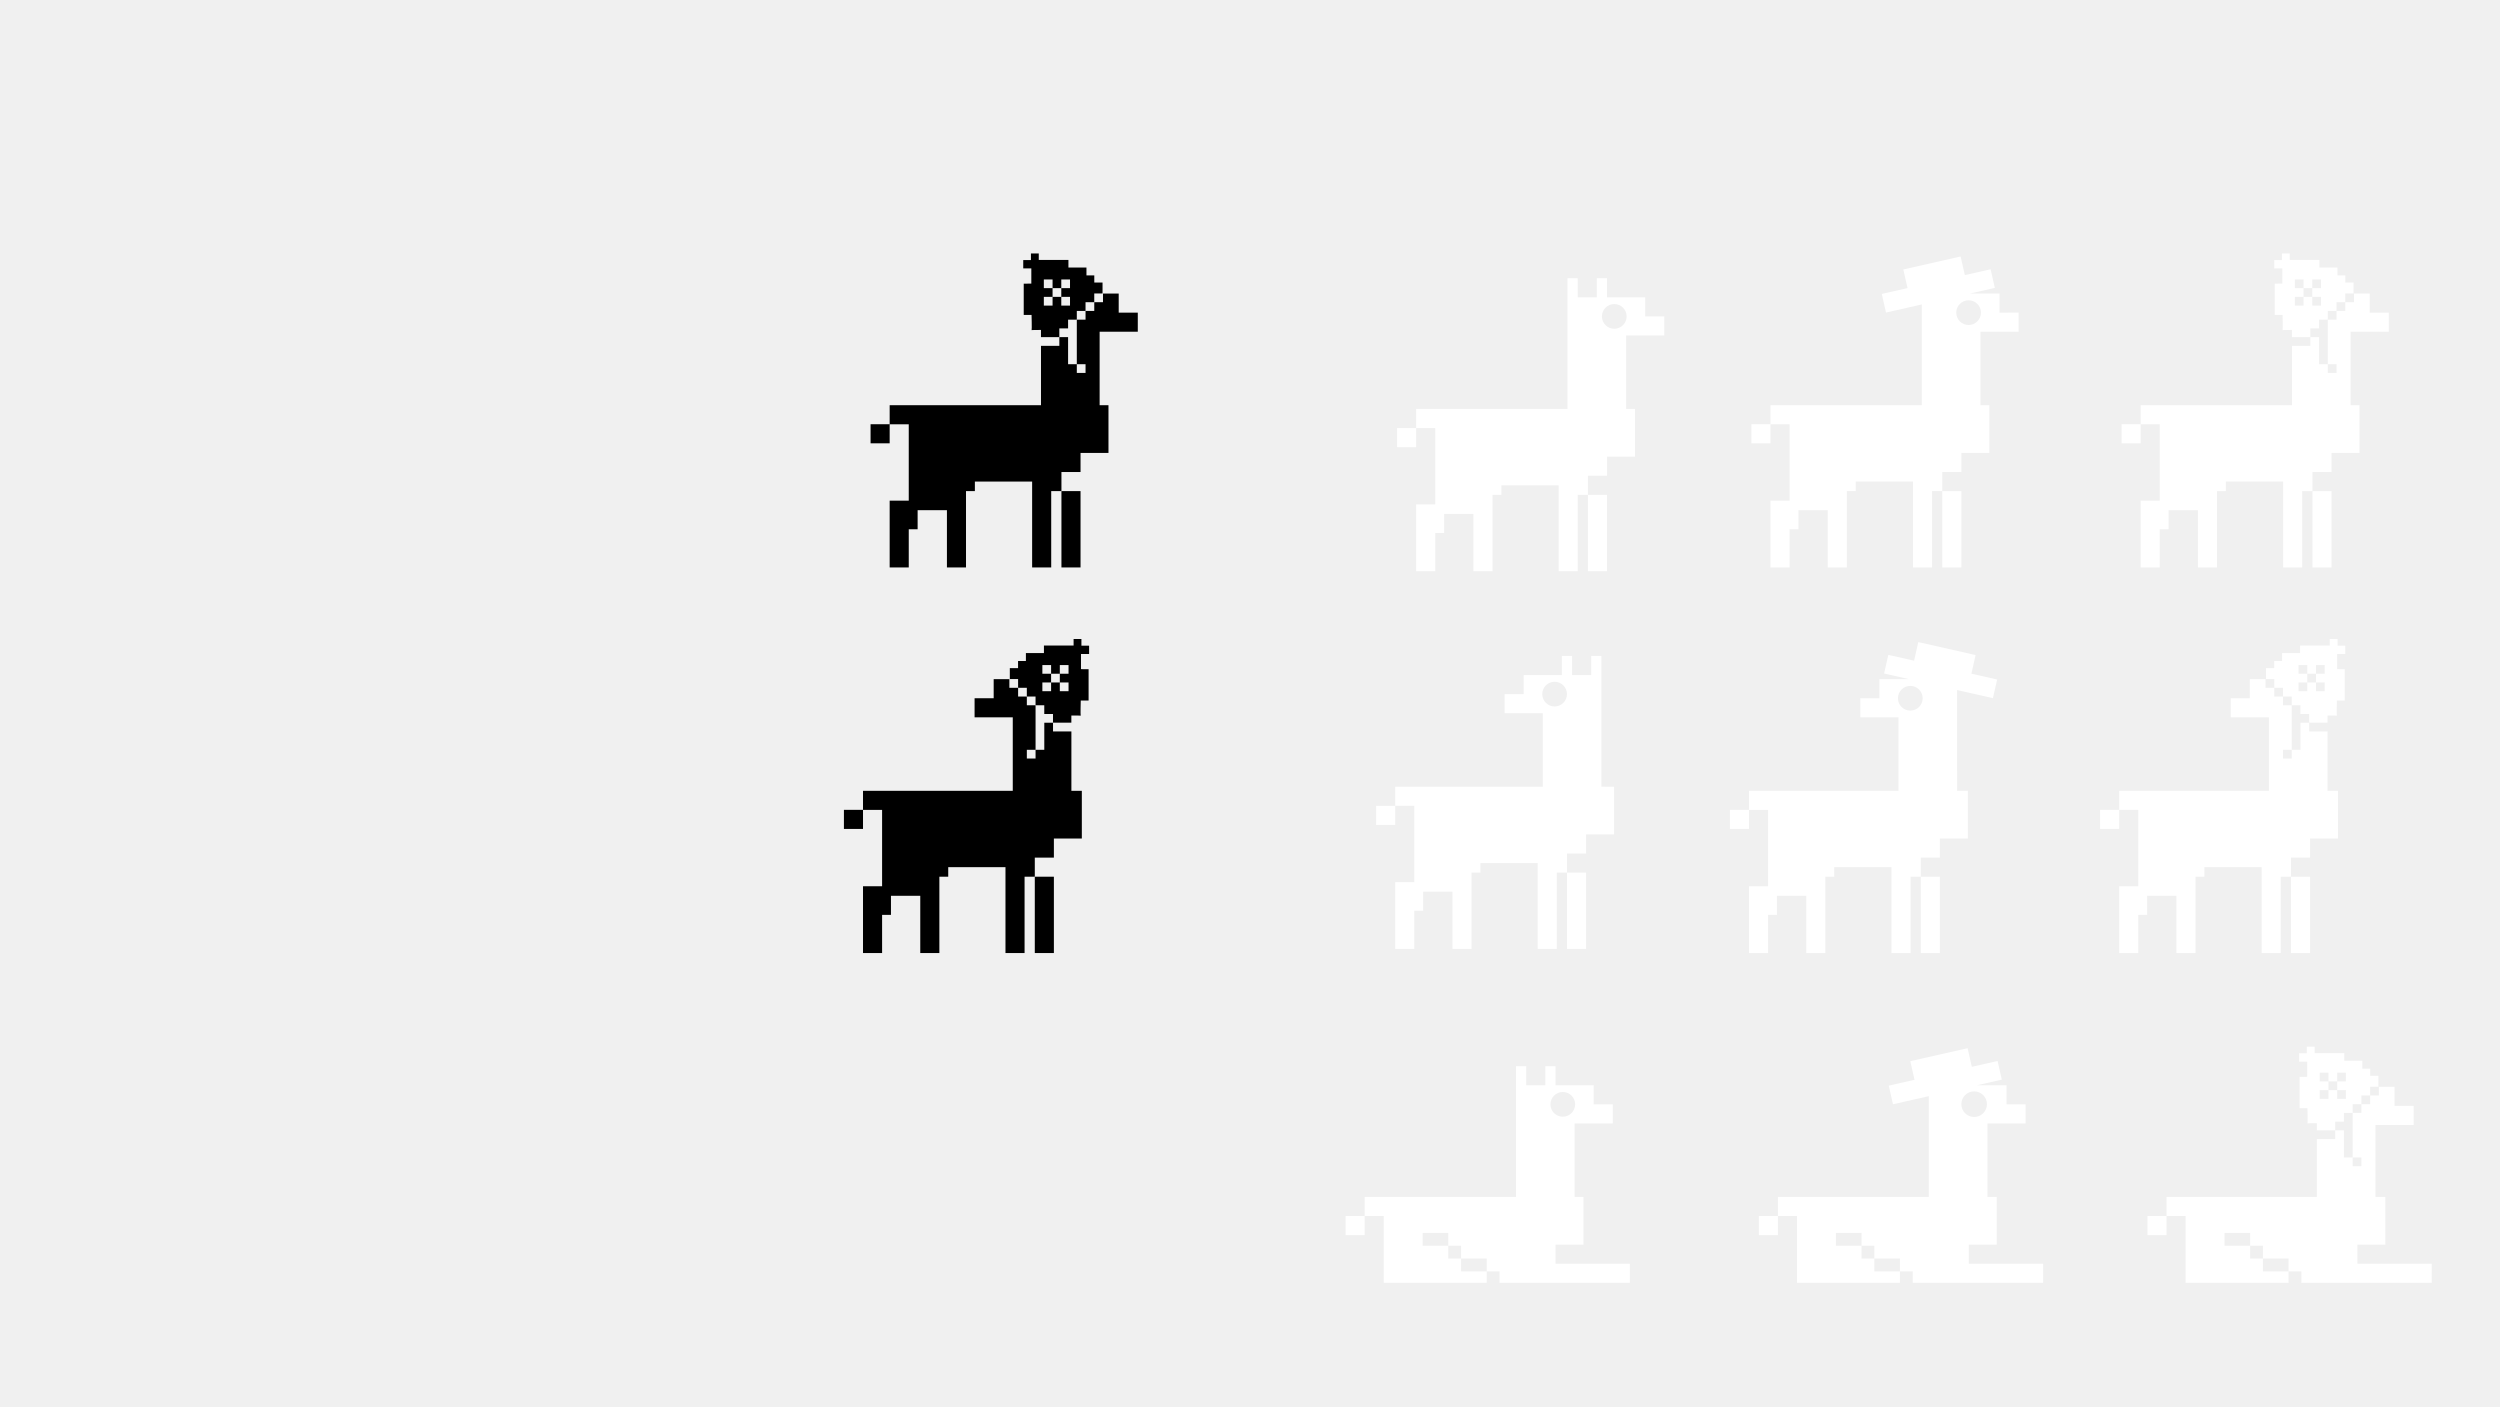
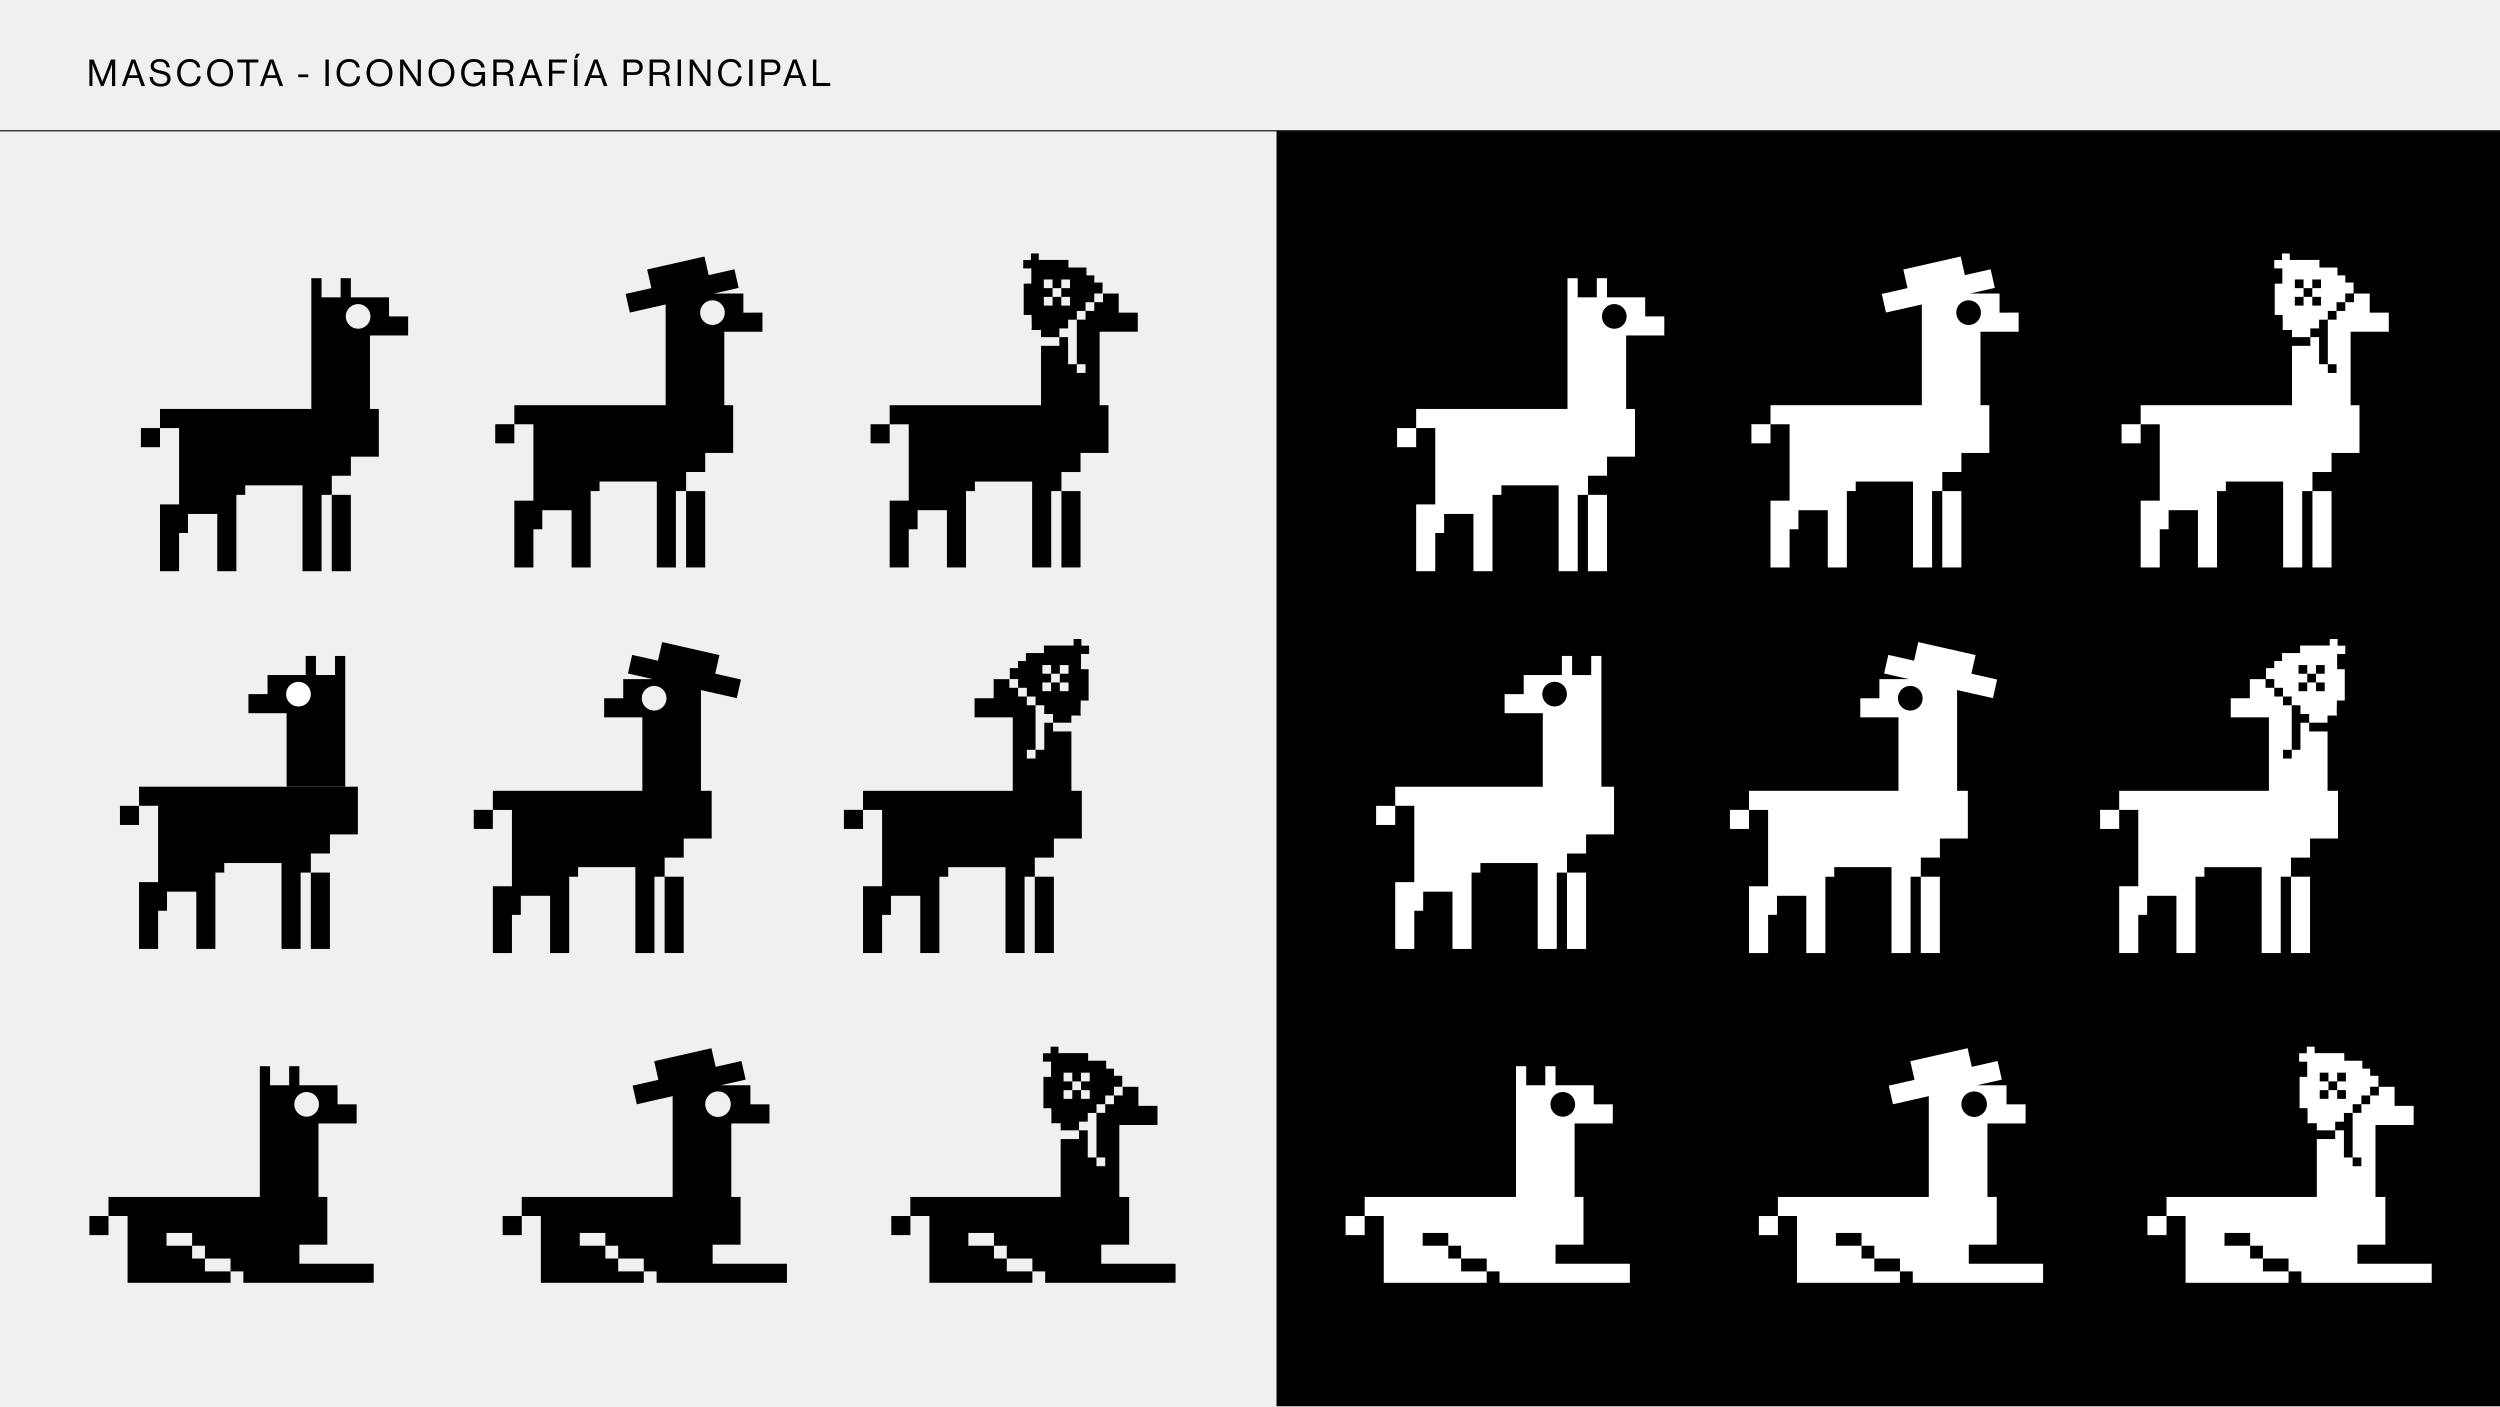
<svg xmlns="http://www.w3.org/2000/svg" version="1.1" viewBox="0 0 1920 1080">
  <defs>
    <style>
      .st0, .st1 {
        fill: none;
      }

      .st1 {
        stroke: #231f20;
        stroke-miterlimit: 10;
      }

      .st2 {
        fill: #fff;
      }
    </style>
  </defs>
+   <g id="BG">
+     <rect x="980.37" y="100.45" width="939.63" height="979.55" />
+   </g>
  <g id="Alpacas">
+     <g>
+       <path d="M305.58,242.99h-6.8v-14.66h-29.32v-14.66h-7.85v14.66h-14.66v-14.66h-7.85v100.41h-116.22v14.66h14.66v58.63h-14.66v51.3h14.66v-29.32h6.81v-14.66h22.51v43.98h14.66v-58.63h6.81v-7.33h43.98v65.96h14.66v-58.63h7.85v-14.66h14.66v-14.66h21.46v-36.64h-6.8v-56.44h0s6.8,0,6.8,0h22.51v-7.33h0v-7.33h-7.85ZM275.03,252.49c-5.24,0-9.49-4.25-9.49-9.49s4.25-9.49,9.49-9.49,9.49,4.25,9.49,9.49-4.25,9.49-9.49,9.49Z" />
+       <polygon points="254.8 394.71 254.8 402.04 254.8 409.37 254.8 416.7 254.8 424.03 254.8 431.36 254.8 438.69 261.61 438.69 269.46 438.69 269.46 431.36 269.46 424.03 269.46 416.7 269.46 409.37 269.46 402.04 269.46 394.71 269.46 387.38 269.46 380.05 261.61 380.05 254.8 380.05 254.8 387.38 254.8 394.71" />
+       <rect x="108.21" y="328.77" width="14.66" height="14.66" />
+     </g>
+     <g>
+       <path d="M577.71,240.11h-6.8v-14.66h-22.78l19.16-4.34-3.24-14.3-22.46,5.09h0s2.67-.61,2.67-.61l-3.24-14.3-44.01,9.97,3.24,14.3-19.78,4.48,3.24,14.3,27.51-6.23v77.39h-116.22v14.61h-14.66v14.66h14.66v-14.61h14.66v58.63h-14.66v51.3h14.66v-29.32h6.81v-14.66h22.51v43.98h14.66v-58.63h6.81v-7.33h43.98v65.96h14.66v-58.63h7.85v-14.66h14.66v-14.66h21.46v-36.64h-6.8v-56.44h0s6.8,0,6.8,0h22.51v-7.33h0v-7.33h-7.85ZM547.16,249.6c-5.24,0-9.49-4.25-9.49-9.49s4.25-9.49,9.49-9.49,9.49,4.25,9.49,9.49-4.25,9.49-9.49,9.49Z" />
+       <polygon points="526.93 391.82 526.93 399.15 526.93 406.48 526.93 413.81 526.93 421.14 526.93 428.47 526.93 435.8 533.74 435.8 541.59 435.8 541.59 428.47 541.59 421.14 541.59 413.81 541.59 406.48 541.59 399.15 541.59 391.82 541.59 384.5 541.59 377.17 533.74 377.17 526.93 377.17 526.93 384.5 526.93 391.82" />
+     </g>
+     <g>
+       <polygon points="510.43 687.97 510.43 695.3 510.43 702.62 510.43 709.96 510.43 717.28 510.43 724.61 510.43 731.94 517.24 731.94 525.09 731.94 525.09 724.61 525.09 717.28 525.09 709.96 525.09 702.62 525.09 695.3 525.09 687.97 525.09 680.64 525.09 673.31 517.24 673.31 510.43 673.31 510.43 680.64 510.43 687.97" />
+       <path d="M538.32,592.68v-62.73l27.51,6.23,3.24-14.3-19.78-4.48,3.24-14.3-44.01-9.97-3.24,14.3-19.78-4.48-3.24,14.3,19.16,4.34h-22.78v14.66h-14.66v7.33h0v7.33h29.32v56.44h-114.79v14.61h-14.66v14.66h14.66v-14.61h14.66v58.63h-14.66v51.3h14.66v-29.32h6.81v-14.66h22.51v43.98h14.66v-58.63h6.81v-7.33h43.98v65.96h14.66v-58.63h7.85v-14.66h14.66v-14.66h21.46v-36.64h-8.24v-14.66ZM507.95,508.04h0s-2.03-.46-2.03-.46l2.03.46ZM492.89,536.25c0-5.24,4.25-9.49,9.49-9.49s9.5,4.25,9.5,9.49-4.25,9.49-9.5,9.49-9.49-4.25-9.49-9.49Z" />
+     </g>
+     <rect class="st0" x="805.53" y="575.85" width="6.7" height="6.7" />
+     <rect class="st0" x="788.61" y="534.94" width="6.7" height="6.7" />
+     <rect class="st0" x="781.91" y="528.23" width="6.7" height="6.7" />
+     <polygon class="st0" points="835.42 868.12 835.42 888.92 842.13 888.92 842.13 861.42 835.42 861.42 835.42 868.12" />
+     <rect class="st0" x="842.13" y="888.92" width="6.7" height="6.7" />
+     <rect class="st0" x="835.42" y="854.71" width="6.7" height="6.7" />
+     <rect class="st0" x="842.13" y="848.01" width="6.7" height="6.7" />
+     <rect class="st0" x="848.83" y="841.31" width="6.7" height="6.7" />
+     <rect class="st0" x="828.72" y="861.42" width="6.7" height="6.7" />
+     <rect class="st2" x="835.42" y="861.42" width="6.7" height="0" />
+     <g>
+       <g>
+         <path d="M223,604.18h-116.22v14.66h14.66v58.63h-14.66v51.3h14.66v-29.32h6.81v-14.66h22.51v43.98h14.66v-58.63h6.81v-7.33h43.98v65.96h14.66v-58.63h7.85v-14.66h14.66v-14.66h21.46v-36.64h-6.8" />
+         <polygon points="238.71 684.8 238.71 692.13 238.71 699.46 238.71 706.79 238.71 714.12 238.71 721.45 238.71 728.78 245.52 728.78 253.37 728.78 253.37 721.45 253.37 714.12 253.37 706.79 253.37 699.46 253.37 692.13 253.37 684.8 253.37 677.47 253.37 670.14 245.52 670.14 238.71 670.14 238.71 677.47 238.71 684.8" />
+         <rect x="92.12" y="618.9" width="14.66" height="14.66" />
+       </g>
+       <polyline points="265.15 604.18 265.15 596.85 265.15 589.52 265.15 582.19 265.15 574.86 265.15 567.53 265.15 560.2 265.15 555.07 265.15 552.87 265.15 547.74 265.15 545.54 265.15 540.41 265.15 533.08 265.15 525.75 265.15 518.42 265.15 511.09 265.15 503.77 257.3 503.77 257.3 511.09 257.3 518.42 249.44 518.42 242.64 518.42 242.64 511.09 242.64 503.77 234.78 503.77 234.78 511.09 234.78 518.42 227.98 518.42 220.12 518.42 213.32 518.42 205.47 518.42 205.47 525.75 205.47 533.08 198.66 533.08 190.81 533.08 190.81 540.41 190.81 540.41 190.81 547.74 198.66 547.74 205.47 547.74 213.32 547.74 220.12 547.74 220.12 547.74 220.12 552.87 220.12 555.07 220.12 560.2 220.12 567.53 220.12 574.86 220.12 582.19 220.12 589.52 220.12 596.85 220.12 604.18" />
+       <circle class="st2" cx="229.22" cy="533.08" r="9.49" transform="translate(-318.78 723.93) rotate(-85.93)" />
+     </g>
+     <g>
+       <path d="M277.59,970.56h-47.1l-.57-.02v-14.66h21.46v-36.64h-6.8v-56.44h0s6.8,0,6.8,0h22.51v-7.33h0v-7.33h-14.66v-14.66h-29.32v-14.66h-7.85v14.66h-14.66v-14.66h-7.85v100.41h-116.22v14.66h14.66v51.3h79.07v-8.78h-19.67v-9.84h-9.84v-9.84h-19.67v-9.84h19.67v9.84h9.84v9.84h19.67v9.84h9.84v8.78h24.76v.02h75.35v-14.66h-9.42ZM225.99,848.14c0-5.24,4.25-9.49,9.49-9.49s9.49,4.25,9.49,9.49-4.25,9.49-9.49,9.49-9.49-4.25-9.49-9.49Z" />
+       <rect x="68.67" y="933.91" width="14.66" height="14.66" />
+     </g>
+     <g>
+       <path d="M893.42,970.56h-47.1l-.57-.02v-14.66h21.46v-36.64h-7.58v-55.26h0s6.8,0,6.8,0h22.51v-7.33h0v-7.33h-14.66v-14.66h-12.06v6.64h-6.7v6.7h-6.7v6.7h-6.7v-6.7h6.7v-6.7h6.7v-6.7h6.36v-8.39h-6.33v-5.48h-6.02v-6.09h-13.85v-5.82h-22.78v-4.98h-6.01v5.08h-5.91v6.43h6.21v11.65l-5.84.06v24.03h6.02s.31,10.98.04,11.64c.39-.11,3.48-.13,7.18-.12v5.51h14.1v-6.7h6.7v-6.7h6.7v6.7h0v27.5h6.7v6.7h-6.7v-6.7h-6.7v-20.8h-6.7v6.7h-14.1v44.41h-115.45v14.66h14.66v51.3h79.07v-8.78h-19.67v-9.84h-9.84v-9.84h-19.67v-9.84h19.67v9.84h9.84v9.84h19.67v9.84h9.84v8.78h24.76v.02h75.35v-14.66h-9.42ZM836.92,830.52h-6.7v6.7h6.7v6.7h-6.7v-6.7h-6.7v6.7h-6.7v-6.7h6.7v-6.7h-6.7v-6.7h6.7v6.7h6.7v-6.7h6.7v6.7Z" />
+       <rect x="684.51" y="933.91" width="14.66" height="14.66" />
+     </g>
+     <g>
+       <path d="M594.97,970.56h-47.1l-.57-.02v-14.66h21.46v-36.64h-7.13v-56.44h0s6.8,0,6.8,0h22.51v-7.33h0v-7.33h-14.66v-14.66h-22.78l19.16-4.34-3.24-14.3-22.46,5.09h0s2.67-.61,2.67-.61l-3.24-14.3-44.01,9.97,3.24,14.3-19.78,4.48,3.24,14.3,27.51-6.23v77.39h-115.89v14.66h14.66v51.3h79.07v-8.78h-19.67v-9.84h-9.84v-9.84h-19.67v-9.84h19.67v9.84h9.84v9.84h19.67v9.84h9.84v8.78h24.76v.02h75.35v-14.66h-9.42ZM541.59,848.01c0-5.43,4.4-9.83,9.83-9.83s9.83,4.4,9.83,9.83-4.4,9.83-9.83,9.83-9.83-4.4-9.83-9.83Z" />
+       <rect x="386.05" y="933.91" width="14.66" height="14.66" />
+     </g>
    <g>
      <path class="st2" d="M1270.31,242.99h-6.8v-14.66h-29.32v-14.66h-7.85v14.66h-14.66v-14.66h-7.85v100.41h-116.22v14.66h14.66v58.63h-14.66v51.3h14.66v-29.32h6.81v-14.66h22.51v43.98h14.66v-58.63h6.81v-7.33h43.98v65.96h14.66v-58.63h7.85v-14.66h14.66v-14.66h21.46v-36.64h-6.8v-56.44h0s6.8,0,6.8,0h22.51v-7.33h0v-7.33h-7.85ZM1239.76,252.49c-5.24,0-9.49-4.25-9.49-9.49s4.25-9.49,9.49-9.49,9.49,4.25,9.49,9.49-4.25,9.49-9.49,9.49Z" />
      <polygon class="st2" points="1219.53 394.71 1219.53 402.04 1219.53 409.37 1219.53 416.7 1219.53 424.03 1219.53 431.36 1219.53 438.69 1226.34 438.69 1234.19 438.69 1234.19 431.36 1234.19 424.03 1234.19 416.7 1234.19 409.37 1234.19 402.04 1234.19 394.71 1234.19 387.38 1234.19 380.05 1226.34 380.05 1219.53 380.05 1219.53 387.38 1219.53 394.71" />
      <rect class="st2" x="1072.95" y="328.77" width="14.66" height="14.66" />
    </g>
    <g>
      <path class="st2" d="M1542.45,240.11h-6.8v-14.66h-22.78l19.16-4.34-3.24-14.3-22.46,5.09h0s2.67-.61,2.67-.61l-3.24-14.3-44.01,9.97,3.24,14.3-19.78,4.48,3.24,14.3,27.51-6.23v77.39h-116.22v14.61h-14.66v14.66h14.66v-14.61h14.66v58.63h-14.66v51.3h14.66v-29.32h6.81v-14.66h22.51v43.98h14.66v-58.63h6.81v-7.33h43.98v65.96h14.66v-58.63h7.85v-14.66h14.66v-14.66h21.46v-36.64h-6.8v-56.44h0s6.8,0,6.8,0h22.51v-7.33h0v-7.33h-7.85ZM1511.89,249.6c-5.24,0-9.49-4.25-9.49-9.49s4.25-9.49,9.49-9.49,9.49,4.25,9.49,9.49-4.25,9.49-9.49,9.49Z" />
      <polygon class="st2" points="1491.67 391.82 1491.67 399.15 1491.67 406.48 1491.67 413.81 1491.67 421.14 1491.67 428.47 1491.67 435.8 1498.47 435.8 1506.33 435.8 1506.33 428.47 1506.33 421.14 1506.33 413.81 1506.33 406.48 1506.33 399.15 1506.33 391.82 1506.33 384.5 1506.33 377.17 1498.47 377.17 1491.67 377.17 1491.67 384.5 1491.67 391.82" />
    </g>
    <g>
      <polygon class="st2" points="1775.96 391.82 1775.96 399.15 1775.96 406.48 1775.96 413.81 1775.96 421.14 1775.96 428.47 1775.96 435.8 1782.76 435.8 1790.62 435.8 1790.62 428.47 1790.62 421.14 1790.62 413.81 1790.62 406.48 1790.62 399.15 1790.62 391.82 1790.62 384.5 1790.62 377.17 1782.76 377.17 1775.96 377.17 1775.96 384.5 1775.96 391.82" />
      <path class="st2" d="M1781.06,252.2h0v-6.7h6.7v-6.7h6.7v-6.7h6.7v-6.7h6.36v-8.39h-6.33v-5.48h-6.02v-6.09h-13.85v-5.82h-22.78v-4.98h-6.01v5.08h-5.91v6.43h6.21v11.65l-5.84.06v24.03h6.02s.31,10.98.04,11.64c.39-.11,3.48-.13,7.18-.12v5.51h14.1v-6.7h6.7ZM1769.14,228.01v6.7h-6.7v-6.7h6.7v-6.7h-6.7v-6.7h6.7v6.7h6.7v-6.7h6.7v6.7h-6.7v6.7h6.7v6.7h-6.7v-6.7h-6.7Z" />
      <polygon class="st2" points="1826.74 240.11 1819.93 240.11 1819.93 232.78 1819.93 225.45 1812.08 225.45 1807.87 225.45 1807.87 232.09 1801.17 232.09 1801.17 238.8 1794.47 238.8 1794.47 245.5 1787.76 245.5 1787.76 252.2 1787.76 252.2 1787.76 279.71 1794.47 279.71 1794.47 286.41 1787.76 286.41 1787.76 279.71 1781.06 279.71 1781.06 258.91 1774.35 258.91 1774.35 265.61 1760.25 265.61 1760.25 267.23 1760.25 274.56 1760.25 281.88 1760.25 289.21 1760.25 296.54 1760.25 303.87 1760.25 311.2 1753.45 311.2 1746.64 311.2 1738.79 311.2 1731.98 311.2 1724.13 311.2 1717.32 311.2 1709.47 311.2 1702.66 311.2 1694.81 311.2 1688.01 311.2 1680.15 311.2 1673.35 311.2 1665.5 311.2 1658.69 311.2 1650.84 311.2 1644.03 311.2 1644.03 318.53 1644.03 325.81 1629.37 325.81 1629.37 340.47 1644.03 340.47 1644.03 325.86 1650.84 325.86 1658.69 325.86 1658.69 333.19 1658.69 340.52 1658.69 347.85 1658.69 355.18 1658.69 362.51 1658.69 369.84 1658.69 377.17 1658.69 384.5 1650.84 384.5 1644.03 384.5 1644.03 391.82 1644.03 399.15 1644.03 406.48 1644.03 413.81 1644.03 421.14 1644.03 428.47 1644.03 435.8 1650.84 435.8 1658.69 435.8 1658.69 428.47 1658.69 421.14 1658.69 413.81 1658.69 406.48 1665.5 406.48 1665.5 399.15 1665.5 391.82 1673.35 391.82 1680.15 391.82 1688.01 391.82 1688.01 399.15 1688.01 406.48 1688.01 413.81 1688.01 421.14 1688.01 428.47 1688.01 435.8 1694.81 435.8 1702.66 435.8 1702.66 428.47 1702.66 421.14 1702.66 413.81 1702.66 406.48 1702.66 399.15 1702.66 391.82 1702.66 384.5 1702.66 377.17 1709.47 377.17 1709.47 369.84 1717.32 369.84 1724.13 369.84 1731.98 369.84 1738.79 369.84 1746.64 369.84 1753.45 369.84 1753.45 377.17 1753.45 384.5 1753.45 391.82 1753.45 399.15 1753.45 406.48 1753.45 413.81 1753.45 421.14 1753.45 428.47 1753.45 435.8 1761.3 435.8 1768.1 435.8 1768.1 428.47 1768.1 421.14 1768.1 413.81 1768.1 406.48 1768.1 399.15 1768.1 391.82 1768.1 384.5 1768.1 377.17 1775.96 377.17 1775.96 369.84 1775.96 362.51 1782.76 362.51 1790.62 362.51 1790.62 355.18 1790.62 347.85 1797.42 347.85 1805.28 347.85 1812.08 347.85 1812.08 340.52 1812.08 333.19 1812.08 325.86 1812.08 318.53 1812.08 311.2 1805.28 311.2 1805.28 303.87 1805.28 296.54 1805.28 289.21 1805.28 281.88 1805.28 274.56 1805.28 267.23 1805.28 262.09 1805.28 259.9 1805.28 254.76 1805.28 254.76 1812.08 254.76 1819.93 254.76 1826.74 254.76 1834.59 254.76 1834.59 247.44 1834.59 247.43 1834.59 240.11 1826.74 240.11" />
    </g>
    <g>
      <polygon points="815.19 391.82 815.19 399.15 815.19 406.48 815.19 413.81 815.19 421.14 815.19 428.47 815.19 435.8 821.99 435.8 829.85 435.8 829.85 428.47 829.85 421.14 829.85 413.81 829.85 406.48 829.85 399.15 829.85 391.82 829.85 384.5 829.85 377.17 821.99 377.17 815.19 377.17 815.19 384.5 815.19 391.82" />
      <path d="M820.29,252.2h0v-6.7h6.7v-6.7h6.7v-6.7h6.7v-6.7h6.36v-8.39h-6.33v-5.48h-6.02v-6.09h-13.85v-5.82h-22.78v-4.98h-6.01v5.08h-5.91v6.43h6.21v11.65l-5.84.06v24.03h6.02s.31,10.98.04,11.64c.39-.11,3.48-.13,7.18-.12v5.51h14.1v-6.7h6.7ZM808.37,228.01v6.7h-6.7v-6.7h6.7v-6.7h-6.7v-6.7h6.7v6.7h6.7v-6.7h6.7v6.7h-6.7v6.7h6.7v6.7h-6.7v-6.7h-6.7Z" />
      <polygon points="865.97 240.11 859.16 240.11 859.16 232.78 859.16 225.45 851.31 225.45 847.1 225.45 847.1 232.09 840.4 232.09 840.4 238.8 833.7 238.8 833.7 245.5 826.99 245.5 826.99 252.2 826.99 252.2 826.99 279.71 833.7 279.71 833.7 286.41 826.99 286.41 826.99 279.71 820.29 279.71 820.29 258.91 813.58 258.91 813.58 265.61 799.48 265.61 799.48 267.23 799.48 274.56 799.48 281.88 799.48 289.21 799.48 296.54 799.48 303.87 799.48 311.2 792.68 311.2 785.87 311.2 778.02 311.2 771.21 311.2 763.36 311.2 756.55 311.2 748.7 311.2 741.89 311.2 734.04 311.2 727.24 311.2 719.38 311.2 712.58 311.2 704.73 311.2 697.92 311.2 690.07 311.2 683.26 311.2 683.26 318.53 683.26 325.81 668.6 325.81 668.6 340.47 683.26 340.47 683.26 325.86 690.07 325.86 697.92 325.86 697.92 333.19 697.92 340.52 697.92 347.85 697.92 355.18 697.92 362.51 697.92 369.84 697.92 377.17 697.92 384.5 690.07 384.5 683.26 384.5 683.26 391.82 683.26 399.15 683.26 406.48 683.26 413.81 683.26 421.14 683.26 428.47 683.26 435.8 690.07 435.8 697.92 435.8 697.92 428.47 697.92 421.14 697.92 413.81 697.92 406.48 704.73 406.48 704.73 399.15 704.73 391.82 712.58 391.82 719.38 391.82 727.24 391.82 727.24 399.15 727.24 406.48 727.24 413.81 727.24 421.14 727.24 428.47 727.24 435.8 734.04 435.8 741.89 435.8 741.89 428.47 741.89 421.14 741.89 413.81 741.89 406.48 741.89 399.15 741.89 391.82 741.89 384.5 741.89 377.17 748.7 377.17 748.7 369.84 756.55 369.84 763.36 369.84 771.21 369.84 778.02 369.84 785.87 369.84 792.68 369.84 792.68 377.17 792.68 384.5 792.68 391.82 792.68 399.15 792.68 406.48 792.68 413.81 792.68 421.14 792.68 428.47 792.68 435.8 800.53 435.8 807.33 435.8 807.33 428.47 807.33 421.14 807.33 413.81 807.33 406.48 807.33 399.15 807.33 391.82 807.33 384.5 807.33 377.17 815.19 377.17 815.19 369.84 815.19 362.51 821.99 362.51 829.85 362.51 829.85 355.18 829.85 347.85 836.65 347.85 844.51 347.85 851.31 347.85 851.31 340.52 851.31 333.19 851.31 325.86 851.31 318.53 851.31 311.2 844.51 311.2 844.51 303.87 844.51 296.54 844.51 289.21 844.51 281.88 844.51 274.56 844.51 267.23 844.51 262.09 844.51 259.9 844.51 254.76 844.51 254.76 851.31 254.76 859.16 254.76 865.97 254.76 873.82 254.76 873.82 247.44 873.82 247.43 873.82 240.11 865.97 240.11" />
    </g>
    <g>
      <polygon class="st2" points="1475.16 687.97 1475.16 695.3 1475.16 702.62 1475.16 709.96 1475.16 717.28 1475.16 724.61 1475.16 731.94 1481.97 731.94 1489.82 731.94 1489.82 724.61 1489.82 717.28 1489.82 709.96 1489.82 702.62 1489.82 695.3 1489.82 687.97 1489.82 680.64 1489.82 673.31 1481.97 673.31 1475.16 673.31 1475.16 680.64 1475.16 687.97" />
      <path class="st2" d="M1503.05,592.68v-62.73l27.51,6.23,3.24-14.3-19.78-4.48,3.24-14.3-44.01-9.97-3.24,14.3-19.78-4.48-3.24,14.3,19.16,4.34h-22.78v14.66h-14.66v7.33h0v7.33h29.32v56.44h-114.79v14.61h-14.66v14.66h14.66v-14.61h14.66v58.63h-14.66v51.3h14.66v-29.32h6.81v-14.66h22.51v43.98h14.66v-58.63h6.81v-7.33h43.98v65.96h14.66v-58.63h7.85v-14.66h14.66v-14.66h21.46v-36.64h-8.24v-14.66ZM1472.68,508.04h0s-2.03-.46-2.03-.46l2.03.46ZM1457.62,536.25c0-5.24,4.25-9.49,9.49-9.49s9.5,4.25,9.5,9.49-4.25,9.49-9.5,9.49-9.49-4.25-9.49-9.49Z" />
    </g>
    <rect class="st2" x="1770.26" y="575.85" width="6.7" height="6.7" />
    <g>
      <polygon class="st2" points="1759.46 687.97 1759.46 695.3 1759.46 702.62 1759.46 709.96 1759.46 717.28 1759.46 724.61 1759.46 731.94 1766.26 731.94 1774.11 731.94 1774.11 724.61 1774.11 717.28 1774.11 709.96 1774.11 702.62 1774.11 695.3 1774.11 687.97 1774.11 680.64 1774.11 673.31 1766.26 673.31 1759.46 673.31 1759.46 680.64 1759.46 687.97" />
      <path class="st2" d="M1801.17,502.28v-6.43h-5.91v-5.08h-6.01v4.98h-22.78v5.82h-13.85v6.09h-6.02v5.48h-6.33v8.39h6.36v6.7h6.7v6.7h6.7v6.7h6.7v6.7h0s6.7,0,6.7,0v6.7h14.1v-5.51c3.7-.01,6.79,0,7.18.12-.27-.66.04-11.64.04-11.64h6.02v-24.03l-5.84-.06v-11.65h6.21ZM1785.37,517.45h-6.7v6.7h6.7v6.7h-6.7v-6.7h-6.7v6.7h-6.7v-6.7h6.7v-6.7h-6.7v-6.7h6.7v6.7h6.7v-6.7h6.7v6.7Z" />
      <polygon class="st2" points="1766.75 575.85 1760.05 575.85 1760.05 582.55 1753.34 582.55 1753.34 575.85 1760.05 575.85 1760.05 548.35 1760.05 548.35 1760.05 541.64 1753.34 541.64 1753.34 534.94 1746.64 534.94 1746.64 528.23 1739.93 528.23 1739.93 521.59 1735.73 521.59 1727.87 521.59 1727.87 528.92 1727.87 536.25 1721.07 536.25 1713.22 536.25 1713.22 543.58 1713.22 543.58 1713.22 550.91 1721.07 550.91 1727.87 550.91 1735.73 550.91 1742.53 550.91 1742.53 550.91 1742.53 556.04 1742.53 558.23 1742.53 563.37 1742.53 570.7 1742.53 578.03 1742.53 585.36 1742.53 592.68 1742.53 600.01 1742.53 607.35 1736.94 607.35 1730.14 607.35 1722.28 607.35 1715.48 607.35 1707.63 607.35 1700.82 607.35 1692.97 607.35 1686.16 607.35 1678.31 607.35 1671.5 607.35 1663.65 607.35 1656.84 607.35 1648.99 607.35 1642.19 607.35 1634.33 607.35 1627.53 607.35 1627.53 614.67 1627.53 621.96 1612.87 621.96 1612.87 636.62 1627.53 636.62 1627.53 622 1634.33 622 1642.19 622 1642.19 629.33 1642.19 636.66 1642.19 643.99 1642.19 651.32 1642.19 658.65 1642.19 665.98 1642.19 673.31 1642.19 680.64 1634.33 680.64 1627.53 680.64 1627.53 687.97 1627.53 695.3 1627.53 702.62 1627.53 709.96 1627.53 717.28 1627.53 724.61 1627.53 731.94 1634.33 731.94 1642.19 731.94 1642.19 724.61 1642.19 717.28 1642.19 709.96 1642.19 702.62 1648.99 702.62 1648.99 695.3 1648.99 687.97 1656.84 687.97 1663.65 687.97 1671.5 687.97 1671.5 695.3 1671.5 702.62 1671.5 709.96 1671.5 717.28 1671.5 724.61 1671.5 731.94 1678.31 731.94 1686.16 731.94 1686.16 724.61 1686.16 717.28 1686.16 709.96 1686.16 702.62 1686.16 695.3 1686.16 687.97 1686.16 680.64 1686.16 673.31 1692.97 673.31 1692.97 665.98 1700.82 665.98 1707.63 665.98 1715.48 665.98 1722.28 665.98 1730.14 665.98 1736.94 665.98 1736.94 673.31 1736.94 680.64 1736.94 687.97 1736.94 695.3 1736.94 702.62 1736.94 709.96 1736.94 717.28 1736.94 724.61 1736.94 731.94 1744.8 731.94 1751.6 731.94 1751.6 724.61 1751.6 717.28 1751.6 709.96 1751.6 702.62 1751.6 695.3 1751.6 687.97 1751.6 680.64 1751.6 673.31 1759.46 673.31 1759.46 665.98 1759.46 658.65 1766.26 658.65 1774.11 658.65 1774.11 651.32 1774.11 643.99 1780.92 643.99 1788.77 643.99 1795.58 643.99 1795.58 636.66 1795.58 629.33 1795.58 622 1795.58 614.67 1795.58 607.35 1788.77 607.35 1787.56 607.35 1787.56 600.01 1787.56 592.68 1787.56 585.36 1787.56 578.03 1787.56 570.7 1787.56 563.37 1787.56 561.75 1773.46 561.75 1773.46 555.05 1766.75 555.05 1766.75 575.85" />
    </g>
    <g>
      <polygon points="794.72 687.97 794.72 695.3 794.72 702.62 794.72 709.96 794.72 717.28 794.72 724.61 794.72 731.94 801.53 731.94 809.38 731.94 809.38 724.61 809.38 717.28 809.38 709.96 809.38 702.62 809.38 695.3 809.38 687.97 809.38 680.64 809.38 673.31 801.53 673.31 794.72 673.31 794.72 680.64 794.72 687.97" />
      <path d="M836.44,502.28v-6.43h-5.91v-5.08h-6.01v4.98h-22.78v5.82h-13.85v6.09h-6.02v5.48h-6.33v8.39h6.36v6.7h6.7v6.7h6.7v6.7h6.7v6.7h0s6.7,0,6.7,0v6.7h14.1v-5.51c3.7-.01,6.79,0,7.18.12-.27-.66.04-11.64.04-11.64h6.02v-24.03l-5.84-.06v-11.65h6.21ZM820.64,517.45h-6.7v6.7h6.7v6.7h-6.7v-6.7h-6.7v6.7h-6.7v-6.7h6.7v-6.7h-6.7v-6.7h6.7v6.7h6.7v-6.7h6.7v6.7Z" />
      <polygon points="802.02 575.85 795.31 575.85 795.31 582.55 788.61 582.55 788.61 575.85 795.31 575.85 795.31 548.35 795.31 548.35 795.31 541.64 788.61 541.64 788.61 534.94 781.91 534.94 781.91 528.23 775.2 528.23 775.2 521.59 771 521.59 763.14 521.59 763.14 528.92 763.14 536.25 756.34 536.25 748.48 536.25 748.48 543.58 748.48 543.58 748.48 550.91 756.34 550.91 763.14 550.91 771 550.91 777.8 550.91 777.8 550.91 777.8 556.04 777.8 558.23 777.8 563.37 777.8 570.7 777.8 578.03 777.8 585.36 777.8 592.68 777.8 600.01 777.8 607.35 772.21 607.35 765.41 607.35 757.55 607.35 750.75 607.35 742.89 607.35 736.09 607.35 728.24 607.35 721.43 607.35 713.58 607.35 706.77 607.35 698.92 607.35 692.11 607.35 684.26 607.35 677.45 607.35 669.6 607.35 662.79 607.35 662.79 614.67 662.79 621.96 648.13 621.96 648.13 636.62 662.79 636.62 662.79 622 669.6 622 677.45 622 677.45 629.33 677.45 636.66 677.45 643.99 677.45 651.32 677.45 658.65 677.45 665.98 677.45 673.31 677.45 680.64 669.6 680.64 662.79 680.64 662.79 687.97 662.79 695.3 662.79 702.62 662.79 709.96 662.79 717.28 662.79 724.61 662.79 731.94 669.6 731.94 677.45 731.94 677.45 724.61 677.45 717.28 677.45 709.96 677.45 702.62 684.26 702.62 684.26 695.3 684.26 687.97 692.11 687.97 698.92 687.97 706.77 687.97 706.77 695.3 706.77 702.62 706.77 709.96 706.77 717.28 706.77 724.61 706.77 731.94 713.58 731.94 721.43 731.94 721.43 724.61 721.43 717.28 721.43 709.96 721.43 702.62 721.43 695.3 721.43 687.97 721.43 680.64 721.43 673.31 728.24 673.31 728.24 665.98 736.09 665.98 742.89 665.98 750.75 665.98 757.55 665.98 765.41 665.98 772.21 665.98 772.21 673.31 772.21 680.64 772.21 687.97 772.21 695.3 772.21 702.62 772.21 709.96 772.21 717.28 772.21 724.61 772.21 731.94 780.07 731.94 786.87 731.94 786.87 724.61 786.87 717.28 786.87 709.96 786.87 702.62 786.87 695.3 786.87 687.97 786.87 680.64 786.87 673.31 794.72 673.31 794.72 665.98 794.72 658.65 801.53 658.65 809.38 658.65 809.38 651.32 809.38 643.99 816.19 643.99 824.04 643.99 830.84 643.99 830.84 636.66 830.84 629.33 830.84 622 830.84 614.67 830.84 607.35 824.04 607.35 822.83 607.35 822.83 600.01 822.83 592.68 822.83 585.36 822.83 578.03 822.83 570.7 822.83 563.37 822.83 561.75 808.72 561.75 808.72 555.05 802.02 555.05 802.02 575.85" />
    </g>
    <g>
      <path class="st2" d="M1242.32,970.56h-47.1l-.57-.02v-14.66h21.46v-36.64h-6.8v-56.44h0s6.8,0,6.8,0h22.51v-7.33h0v-7.33h-14.66v-14.66h-29.32v-14.66h-7.85v14.66h-14.66v-14.66h-7.85v100.41h-116.22v14.66h14.66v51.3h79.07v-8.78h-19.67v-9.84h-9.84v-9.84h-19.67v-9.84h19.67v9.84h9.84v9.84h19.67v9.84h9.84v8.78h24.76v.02h75.35v-14.66h-9.42ZM1190.73,848.14c0-5.24,4.25-9.49,9.49-9.49s9.49,4.25,9.49,9.49-4.25,9.49-9.49,9.49-9.49-4.25-9.49-9.49Z" />
      <rect class="st2" x="1033.4" y="933.91" width="14.66" height="14.66" />
    </g>
    <g>
      <path class="st2" d="M1858.16,970.56h-47.1l-.57-.02v-14.66h21.46v-36.64h-7.58v-55.26h0s6.8,0,6.8,0h22.51v-7.33h0v-7.33h-14.66v-14.66h-12.06v6.64h-6.7v6.7h-6.7v6.7h-6.7v-6.7h6.7v-6.7h6.7v-6.7h6.36v-8.39h-6.33v-5.48h-6.02v-6.09h-13.85v-5.82h-22.78v-4.98h-6.01v5.08h-5.91v6.43h6.21v11.65l-5.84.06v24.03h6.02s.31,10.98.04,11.64c.39-.11,3.48-.13,7.18-.12v5.51h14.1v-6.7h6.7v-6.7h6.7v6.7h0v27.5h6.7v6.7h-6.7v-6.7h-6.7v-20.8h-6.7v6.7h-14.1v44.41h-115.45v14.66h14.66v51.3h79.07v-8.78h-19.67v-9.84h-9.84v-9.84h-19.67v-9.84h19.67v9.84h9.84v9.84h19.67v9.84h9.84v8.78h24.76v.02h75.35v-14.66h-9.42ZM1801.65,830.52h-6.7v6.7h6.7v6.7h-6.7v-6.7h-6.7v6.7h-6.7v-6.7h6.7v-6.7h-6.7v-6.7h6.7v6.7h6.7v-6.7h6.7v6.7Z" />
      <rect class="st2" x="1649.24" y="933.91" width="14.66" height="14.66" />
    </g>
    <g>
      <path class="st2" d="M1559.7,970.56h-47.1l-.57-.02v-14.66h21.46v-36.64h-7.13v-56.44h0s6.8,0,6.8,0h22.51v-7.33h0v-7.33h-14.66v-14.66h-22.78l19.16-4.34-3.24-14.3-22.46,5.09h0s2.67-.61,2.67-.61l-3.24-14.3-44.01,9.97,3.24,14.3-19.78,4.48,3.24,14.3,27.51-6.23v77.39h-115.89v14.66h14.66v51.3h79.07v-8.78h-19.67v-9.84h-9.84v-9.84h-19.67v-9.84h19.67v9.84h9.84v9.84h19.67v9.84h9.84v8.78h24.76v.02h75.35v-14.66h-9.42ZM1506.32,848.01c0-5.43,4.4-9.83,9.83-9.83s9.83,4.4,9.83,9.83-4.4,9.83-9.83,9.83-9.83-4.4-9.83-9.83Z" />
      <rect class="st2" x="1350.79" y="933.91" width="14.66" height="14.66" />
    </g>
    <g>
      <path class="st2" d="M1232.76,604.18h-2.88v-100.41h-7.85v14.66h-14.66v-14.66h-7.85v14.66h-29.32v14.66h-14.66v7.33h0v7.33h29.32v56.44h-113.34v14.66h14.66v58.63h-14.66v51.3h14.66v-29.32h6.81v-14.66h22.51v43.98h14.66v-58.63h6.81v-7.33h43.98v65.96h14.66v-58.63h7.85v-14.66h14.66v-14.66h21.46v-36.64h-6.8ZM1184.45,533.08c0-5.24,4.25-9.49,9.49-9.49s9.49,4.25,9.49,9.49-4.25,9.49-9.49,9.49-9.49-4.25-9.49-9.49Z" />
      <polygon class="st2" points="1203.44 684.8 1203.44 692.13 1203.44 699.46 1203.44 706.79 1203.44 714.12 1203.44 721.45 1203.44 728.78 1210.25 728.78 1218.1 728.78 1218.1 721.45 1218.1 714.12 1218.1 706.79 1218.1 699.46 1218.1 692.13 1218.1 684.8 1218.1 677.47 1218.1 670.14 1210.25 670.14 1203.44 670.14 1203.44 677.47 1203.44 684.8" />
      <rect class="st2" x="1056.85" y="618.9" width="14.66" height="14.66" />
    </g>
  </g>
+   <g id="Parametros">
+     <g>
+       <path d="M68.67,45.73h3.27l6.6,16.9h.06l6.55-16.9h3.33v20.35h-2.45v-16.73h-.06s-.54,1.59-.91,2.56l-5.58,14.17h-1.96l-5.58-14.17c-.4-1.02-.91-2.56-.91-2.56h-.06v16.73h-2.31v-20.35Z" />
+       <path d="M101,45.73h2.87l7.51,20.35h-2.79l-2.16-6.2h-8.11l-2.19,6.2h-2.62l7.48-20.35ZM99.07,57.8h6.66l-2.33-6.83c-.4-1.14-.91-2.87-.91-2.87h-.06s-.54,1.71-.94,2.87l-2.42,6.83Z" />
+       <path d="M114.86,59.19h2.5c.34,3.44,2.45,5.24,6.29,5.24,2.82,0,4.84-1.28,4.84-3.81,0-2.79-2.45-3.44-6.09-4.24-3.59-.8-6.66-1.82-6.66-5.66,0-3.36,2.79-5.38,6.92-5.38,5.09,0,7.2,2.59,7.71,6.35h-2.42c-.37-2.9-2.25-4.35-5.24-4.35-2.76,0-4.58,1.17-4.58,3.27,0,2.31,2.28,2.99,5.32,3.59,3.96.8,7.57,1.76,7.57,6.35,0,3.81-3.1,5.95-7.48,5.95-5.72,0-8.45-3.19-8.68-7.29Z" />
+       <path d="M136.03,55.89c0-5.98,3.59-10.61,9.65-10.61,4.75,0,7.63,2.73,8.17,6.49h-2.5c-.48-2.53-2.5-4.27-5.72-4.27-4.47,0-6.97,3.61-6.97,8.4s2.76,8.34,7,8.34c3.84,0,5.66-2.62,5.92-5.61h2.53c-.03,2.02-1,4.3-2.45,5.72-1.42,1.39-3.5,2.13-6.09,2.13-5.78,0-9.53-4.41-9.53-10.59Z" />
+       <path d="M159.06,55.89c0-6.09,3.81-10.61,9.96-10.61s9.96,4.52,9.96,10.61-3.81,10.61-9.96,10.61-9.96-4.52-9.96-10.61ZM176.36,55.89c0-4.78-2.56-8.4-7.34-8.4s-7.34,3.61-7.34,8.4,2.56,8.37,7.34,8.37,7.34-3.59,7.34-8.37Z" />
+       <path d="M182.31,45.73h16.11v2.25h-6.77v18.1h-2.56v-18.1h-6.77v-2.25Z" />
+       <path d="M207.1,45.73h2.87l7.51,20.35h-2.79l-2.16-6.2h-8.11l-2.19,6.2h-2.62l7.48-20.35ZM205.16,57.8h6.66l-2.33-6.83c-.4-1.14-.91-2.87-.91-2.87h-.06s-.54,1.71-.94,2.87l-2.42,6.83Z" />
+       <path d="M229.07,57.17h7.63v2.11h-7.63v-2.11Z" />
+       <path d="M249.96,45.73h2.56v20.35h-2.56v-20.35Z" />
+       <path d="M258.46,55.89c0-5.98,3.59-10.61,9.65-10.61,4.75,0,7.63,2.73,8.17,6.49h-2.5c-.48-2.53-2.5-4.27-5.72-4.27-4.47,0-6.97,3.61-6.97,8.4s2.76,8.34,7,8.34c3.84,0,5.66-2.62,5.92-5.61h2.53c-.03,2.02-1,4.3-2.45,5.72-1.42,1.39-3.5,2.13-6.09,2.13-5.78,0-9.53-4.41-9.53-10.59Z" />
+       <path d="M281.49,55.89c0-6.09,3.81-10.61,9.96-10.61s9.96,4.52,9.96,10.61-3.81,10.61-9.96,10.61-9.96-4.52-9.96-10.61ZM298.79,55.89c0-4.78-2.56-8.4-7.34-8.4s-7.34,3.61-7.34,8.4,2.56,8.37,7.34,8.37,7.34-3.59,7.34-8.37Z" />
+       <path d="M307.3,45.73h2.7l9.28,14.14c.68,1.05,1.48,2.62,1.48,2.62h.06v-16.76h2.39v20.35h-2.62l-9.33-14.17c-.66-1-1.51-2.53-1.51-2.53h-.06v16.7h-2.39v-20.35Z" />
+       <path d="M329.1,55.89c0-6.09,3.81-10.61,9.96-10.61s9.96,4.52,9.96,10.61-3.81,10.61-9.96,10.61-9.96-4.52-9.96-10.61ZM346.4,55.89c0-4.78-2.56-8.4-7.34-8.4s-7.34,3.61-7.34,8.4,2.56,8.37,7.34,8.37,7.34-3.59,7.34-8.37Z" />
+       <path d="M370.11,63.4h-.06c-1.48,2.08-3.67,3.1-6.35,3.1-5.72,0-9.56-4.35-9.56-10.53s3.39-10.67,9.79-10.67c4.72,0,7.63,2.56,8.28,6.54h-2.65c-.57-2.7-2.48-4.33-5.69-4.33-4.89,0-7.11,3.67-7.11,8.45s2.9,8.31,7.03,8.31,6.15-2.85,6.15-6.26v-.48h-6.12v-2.22h8.68v10.76h-1.65l-.74-2.67Z" />
+       <path d="M378.88,45.73h9.5c3.58,0,6,2.25,6,5.58,0,2.48-1.08,4.24-3.53,5.04v.09c2.08.74,2.73,2.16,2.93,5.18.23,3.27.57,4.1.94,4.35v.11h-2.76c-.43-.37-.51-1.14-.74-4.55-.2-2.99-1.39-4.04-4.13-4.04h-5.66v8.59h-2.56v-20.35ZM381.44,55.41h6.03c2.85,0,4.27-1.42,4.27-3.73,0-2.48-1.14-3.73-4.13-3.73h-6.18v7.46Z" />
+       <path d="M406.2,45.73h2.87l7.51,20.35h-2.79l-2.16-6.2h-8.11l-2.19,6.2h-2.62l7.48-20.35ZM404.26,57.8h6.66l-2.33-6.83c-.4-1.14-.91-2.87-.91-2.87h-.06s-.54,1.71-.94,2.87l-2.42,6.83Z" />
+       <path d="M421.62,45.73h13.8v2.25h-11.24v6.35h9.36v2.16h-9.36v9.59h-2.56v-20.35Z" />
+       <path d="M440.97,45.73h2.56v20.35h-2.56v-20.35ZM442.65,41.21h2.85l-2.33,3.44h-1.96l1.45-3.44Z" />
+       <path d="M456.11,45.73h2.87l7.51,20.35h-2.79l-2.16-6.2h-8.11l-2.19,6.2h-2.62l7.48-20.35ZM454.18,57.8h6.66l-2.33-6.83c-.4-1.14-.91-2.87-.91-2.87h-.06s-.54,1.71-.94,2.87l-2.42,6.83Z" />
+       <path d="M478.91,45.73h8.48c2.13,0,3.79.71,4.84,1.96.85,1,1.37,2.33,1.37,3.87,0,3.73-2.13,5.98-6.57,5.98h-5.55v8.54h-2.56v-20.35ZM481.47,55.46h5.35c2.87,0,4.24-1.45,4.24-3.78s-1.51-3.73-4.1-3.73h-5.49v7.51Z" />
+       <path d="M498.92,45.73h9.5c3.59,0,6,2.25,6,5.58,0,2.48-1.08,4.24-3.53,5.04v.09c2.08.74,2.73,2.16,2.93,5.18.23,3.27.57,4.1.94,4.35v.11h-2.76c-.43-.37-.51-1.14-.74-4.55-.2-2.99-1.39-4.04-4.13-4.04h-5.66v8.59h-2.56v-20.35ZM501.48,55.41h6.03c2.85,0,4.27-1.42,4.27-3.73,0-2.48-1.14-3.73-4.13-3.73h-6.17v7.46Z" />
+       <path d="M520.43,45.73h2.56v20.35h-2.56v-20.35Z" />
+       <path d="M529.71,45.73h2.7l9.28,14.14c.68,1.05,1.48,2.62,1.48,2.62h.06v-16.76h2.39v20.35h-2.62l-9.33-14.17c-.66-1-1.51-2.53-1.51-2.53h-.06v16.7h-2.39v-20.35Z" />
+       <path d="M551.51,55.89c0-5.98,3.59-10.61,9.65-10.61,4.75,0,7.63,2.73,8.17,6.49h-2.5c-.48-2.53-2.5-4.27-5.72-4.27-4.47,0-6.97,3.61-6.97,8.4s2.76,8.34,7,8.34c3.84,0,5.66-2.62,5.92-5.61h2.53c-.03,2.02-1,4.3-2.45,5.72-1.42,1.39-3.5,2.13-6.09,2.13-5.78,0-9.53-4.41-9.53-10.59Z" />
+       <path d="M575.36,45.73h2.56v20.35h-2.56v-20.35Z" />
+       <path d="M584.63,45.73h8.48c2.13,0,3.79.71,4.84,1.96.85,1,1.37,2.33,1.37,3.87,0,3.73-2.13,5.98-6.57,5.98h-5.55v8.54h-2.56v-20.35ZM587.2,55.46h5.35c2.87,0,4.24-1.45,4.24-3.78s-1.51-3.73-4.1-3.73h-5.49v7.51Z" />
+       <path d="M608.94,45.73h2.87l7.51,20.35h-2.79l-2.16-6.2h-8.11l-2.19,6.2h-2.62l7.48-20.35ZM607,57.8h6.66l-2.33-6.83c-.4-1.14-.91-2.87-.91-2.87h-.06s-.54,1.71-.94,2.87l-2.42,6.83Z" />
+       <path d="M624.36,45.73h2.56v17.99h10.67v2.36h-13.23v-20.35Z" />
+     </g>
+     <line class="st1" y1="100.45" x2="1920" y2="100.45" />
+   </g>
</svg>
